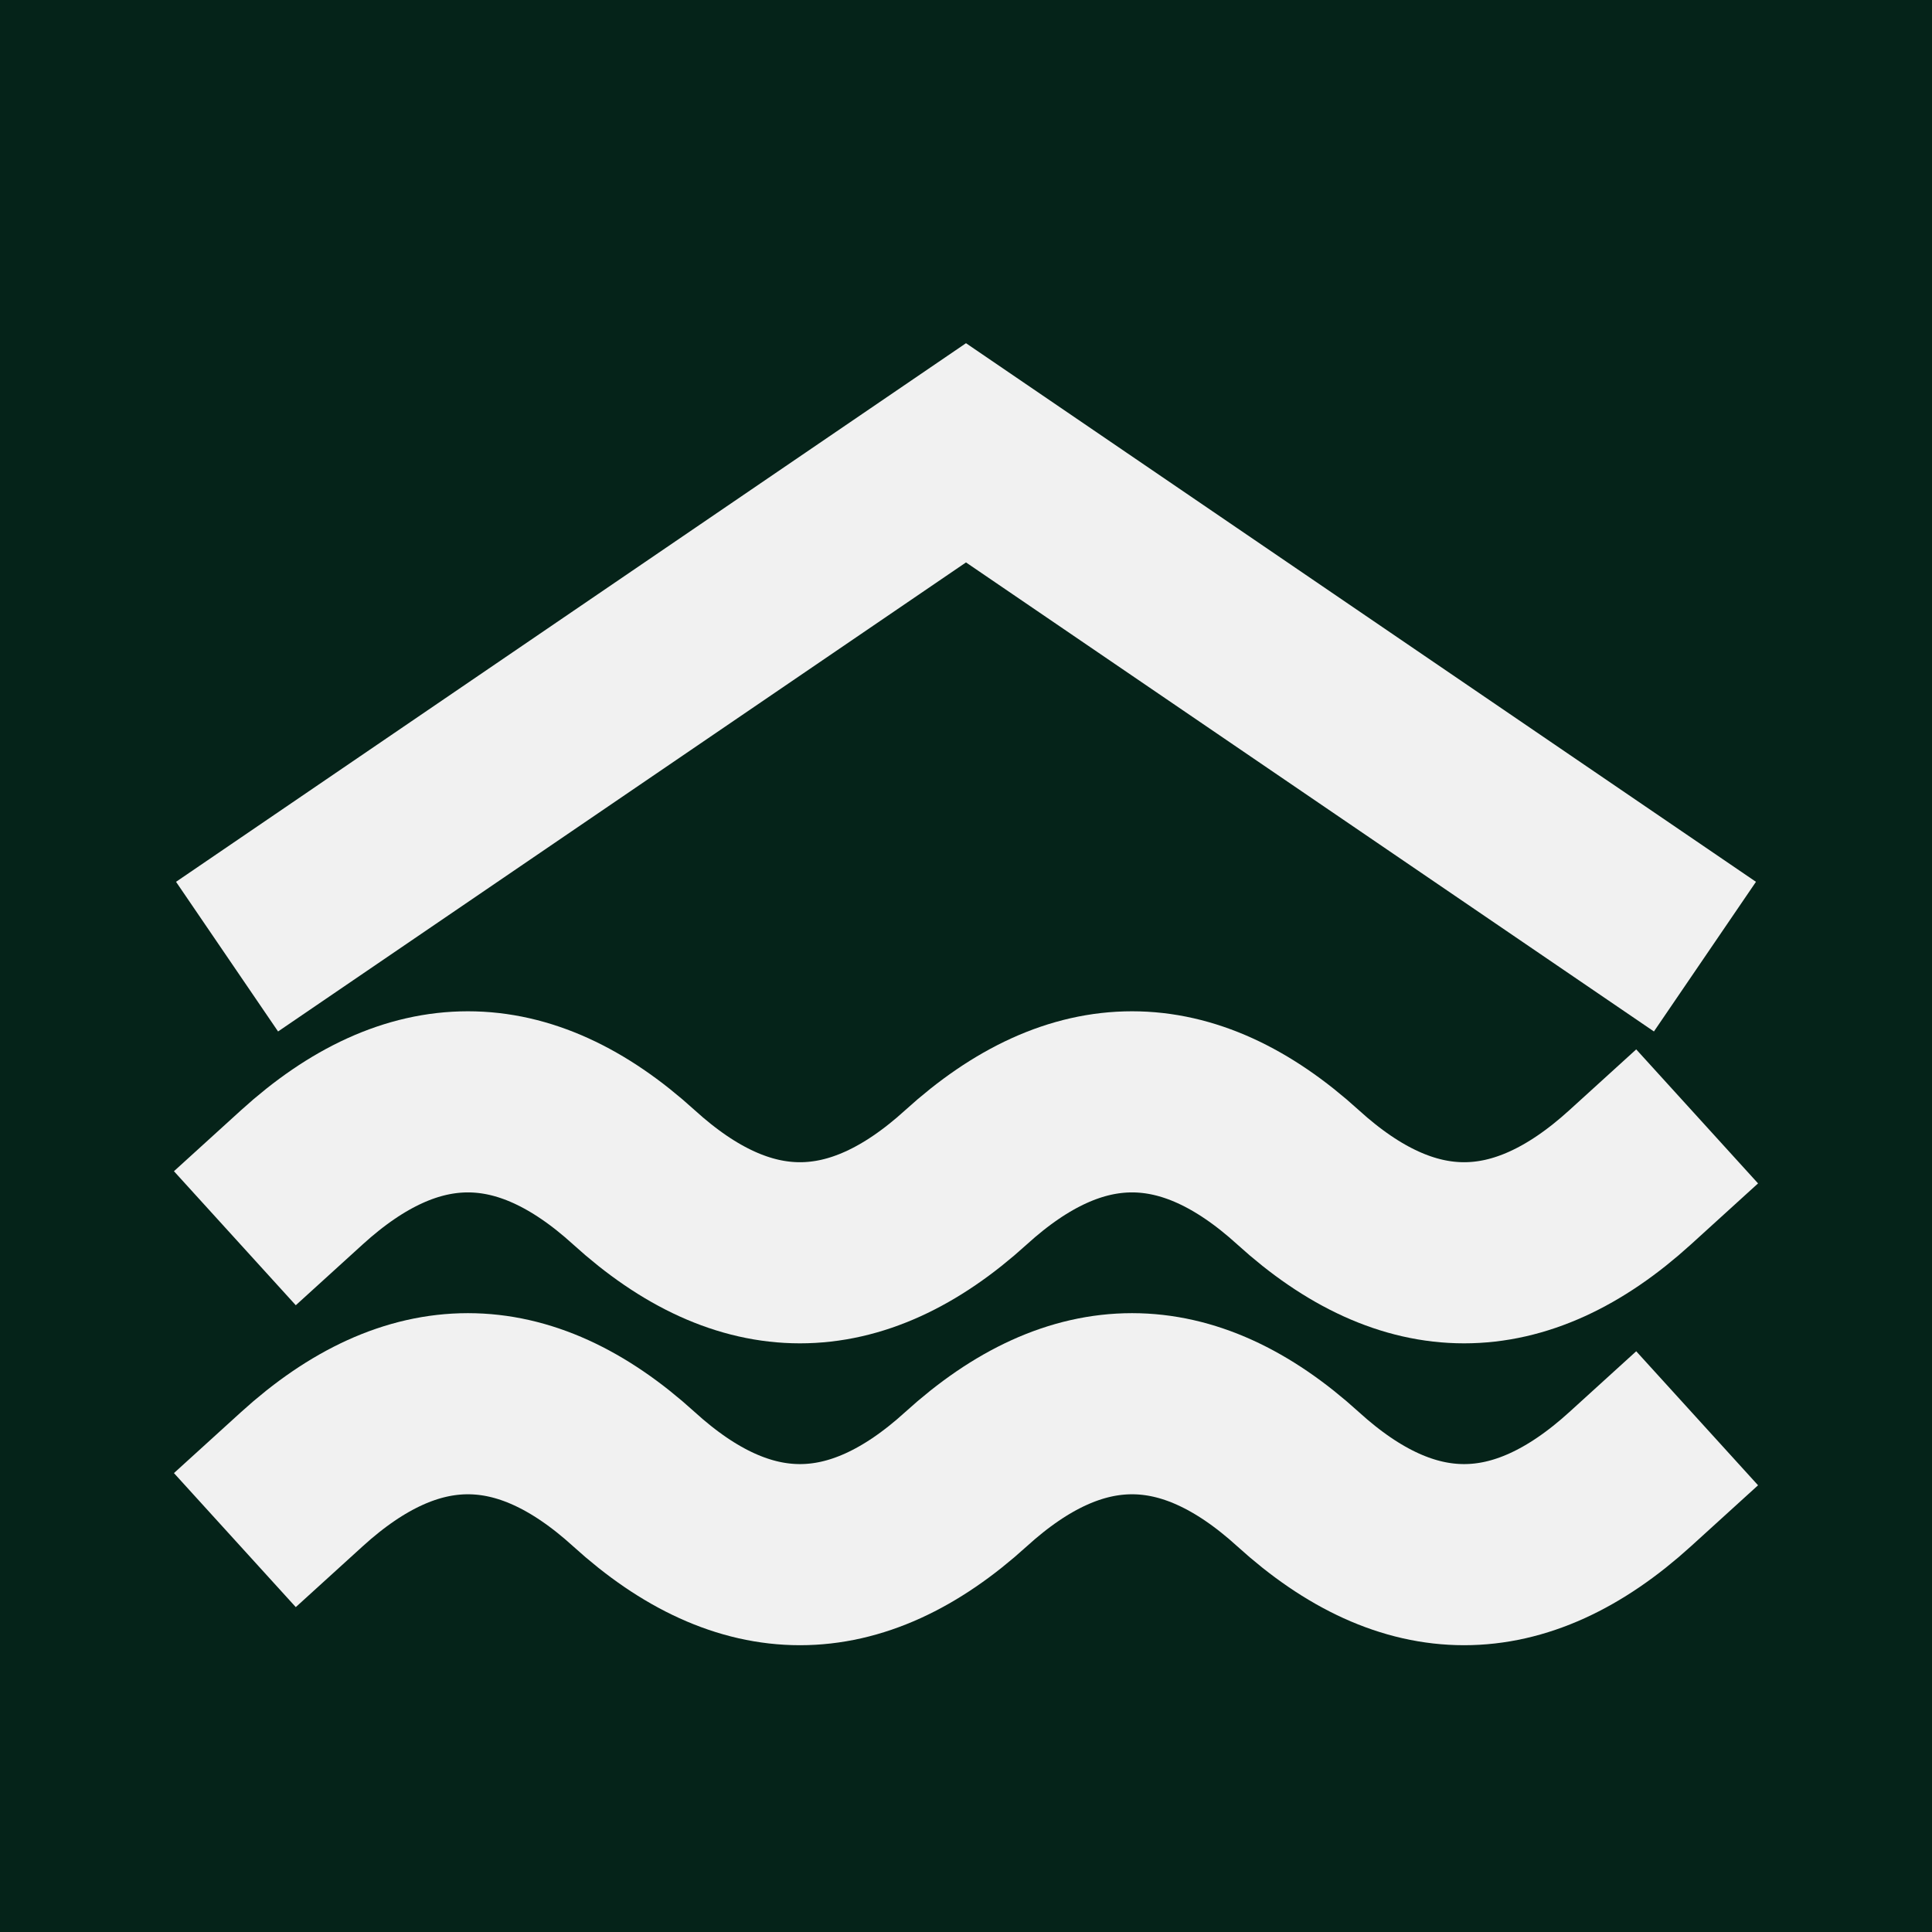
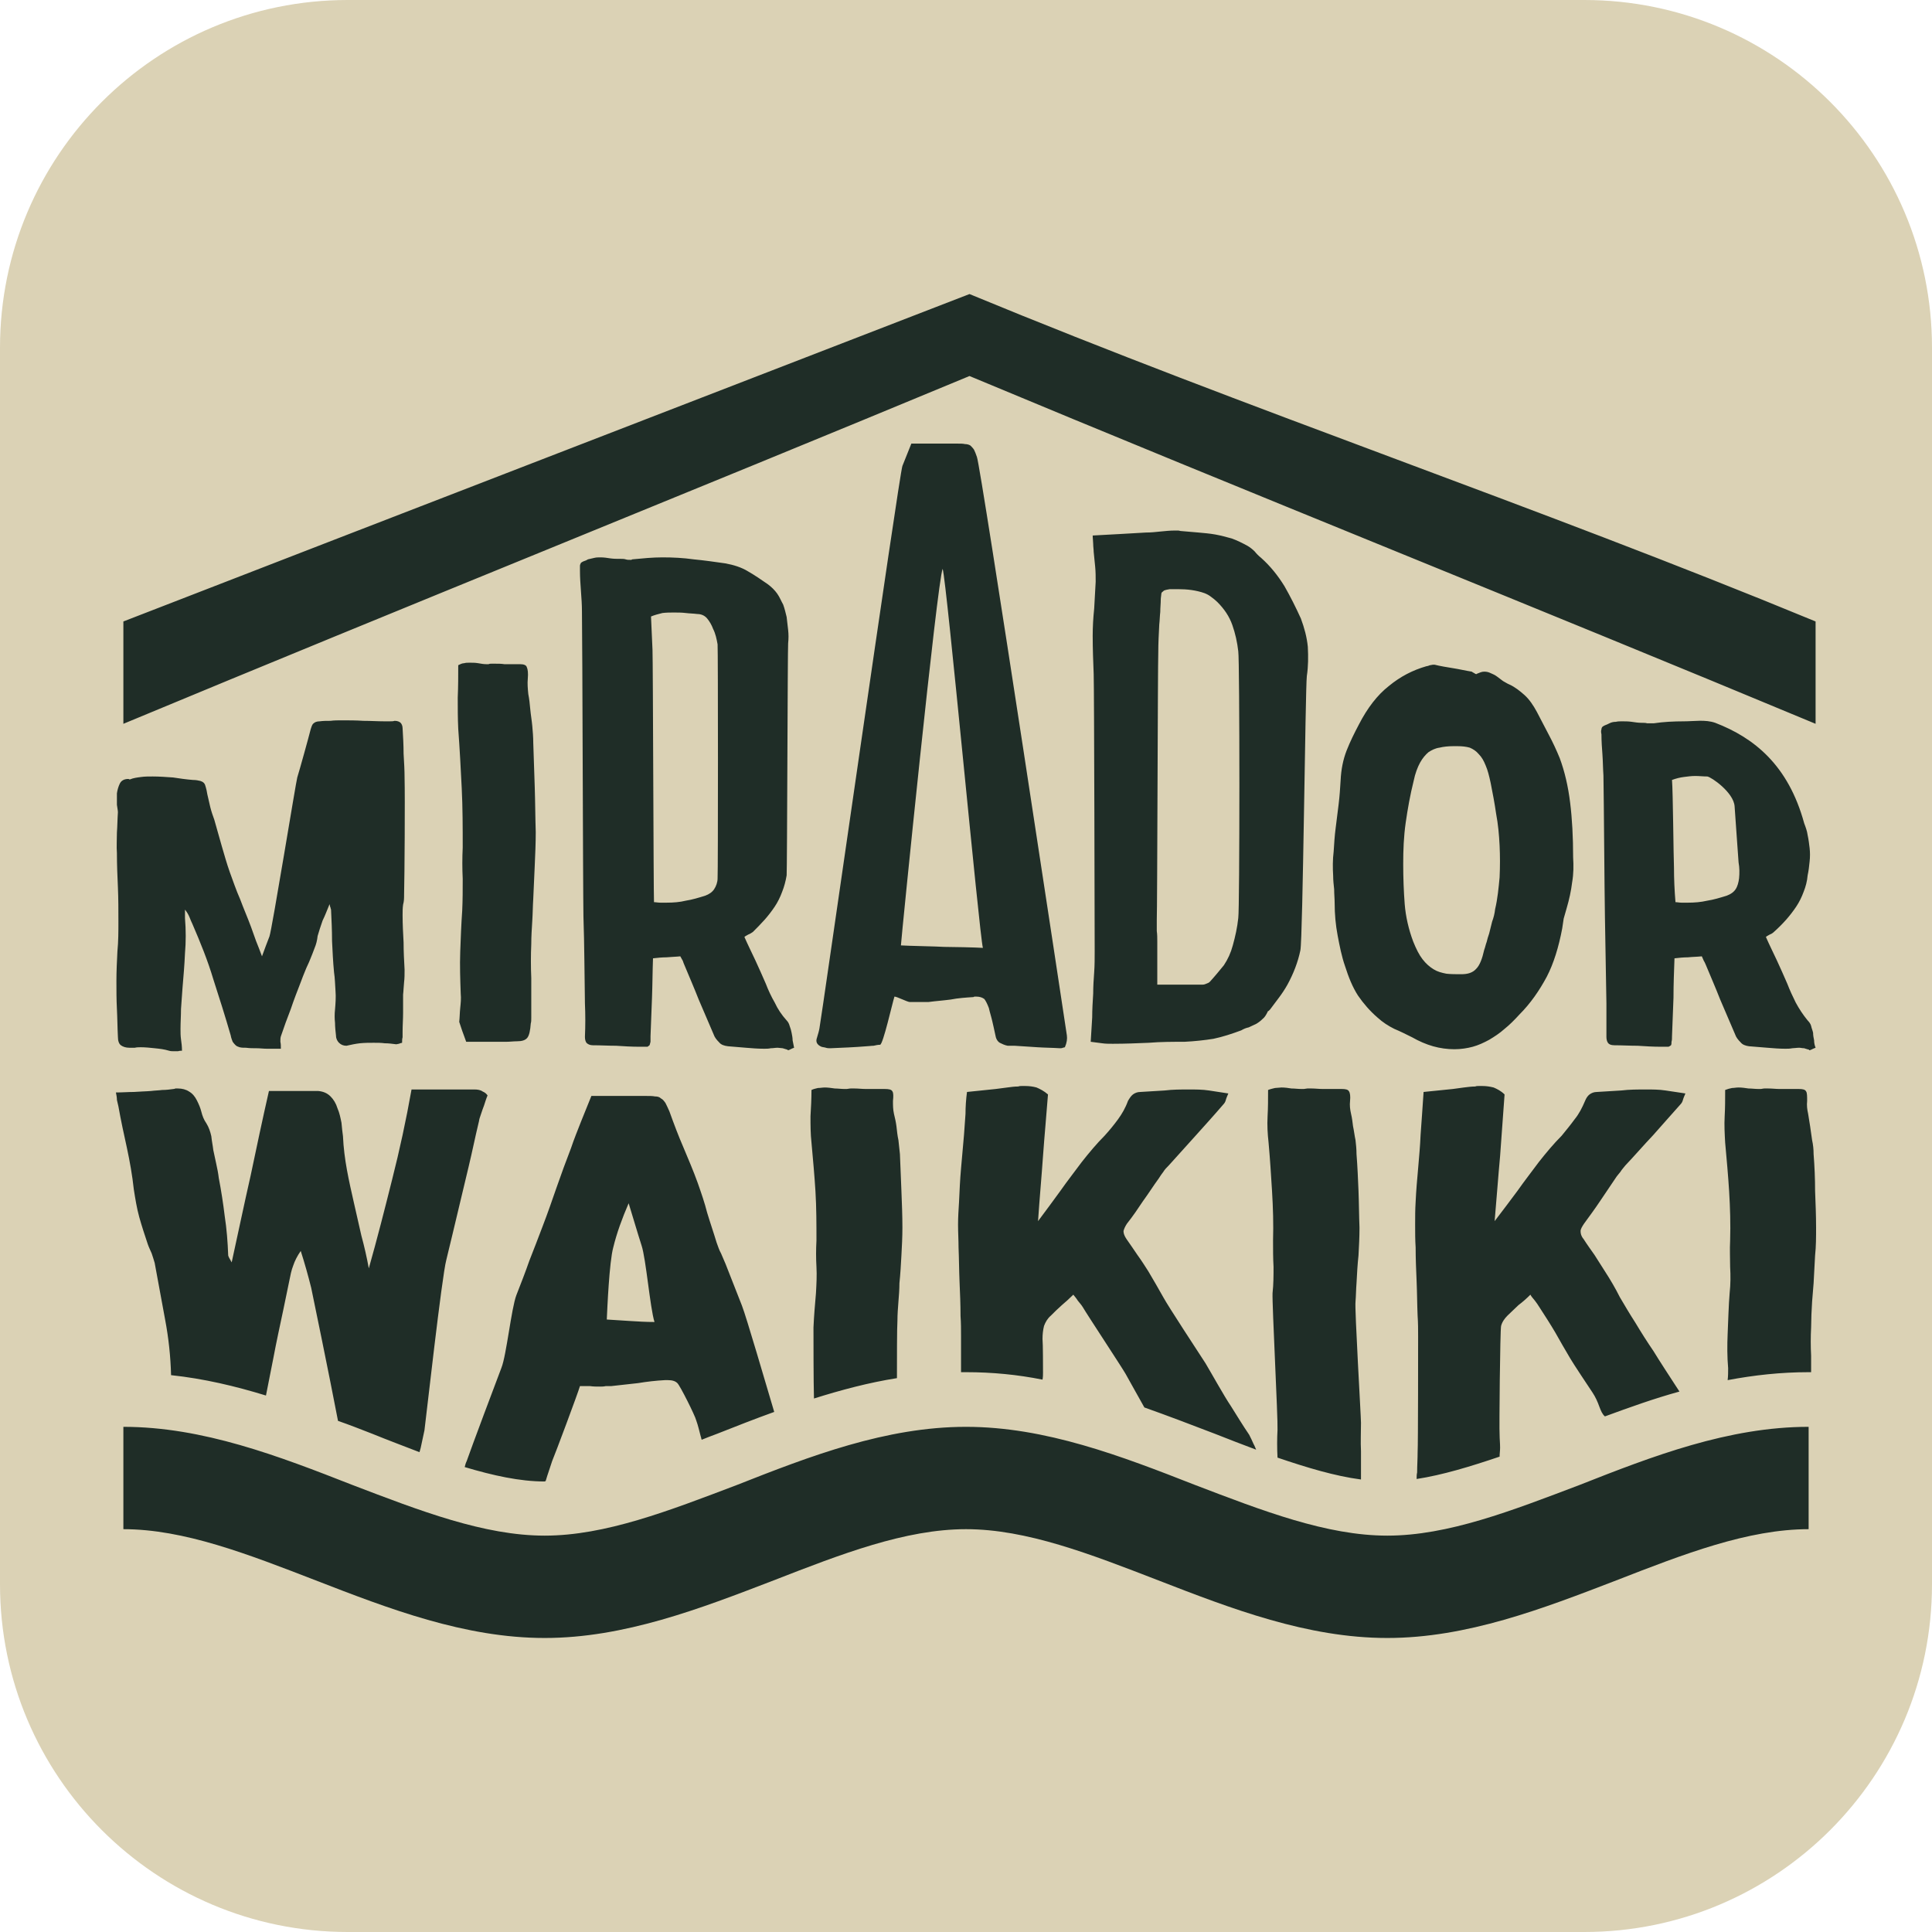
- <svg xmlns="http://www.w3.org/2000/svg" viewBox="0 0 64 64">
-   <rect width="64" height="64" fill="#052319" />
-   <g fill="none" stroke="#F1F1F1" stroke-width="6" stroke-linecap="square">
-     <path d="M10 30 L32 15 L54 30" />
-     <path d="M10 39q5.5-5 11 0t11 0t11 0t11 0" />
-     <path d="M10 49q5.5-5 11 0t11 0t11 0t11 0" />
+ <svg xmlns="http://www.w3.org/2000/svg" viewBox="0 0 100 100">
+   <rect width="100" height="100" rx="18" fill="#dbd2b5" />
+   <g transform="translate(6 15.22) scale(0.25716)" fill="#1f2d27" fill-rule="evenodd">
+     <path d="M13.3 152.3C13.1 152.3 12.8 152.3 12.5 152.4C12.2 152.4 11.9 152.4 11.7 152.4C11.3 152.4 11.0 152.4 10.7 152.3C9.7 152.0 8.8 151.9 7.8 151.8C6.9 151.7 5.9 151.6 5.0 151.6C4.6 151.6 4.2 151.6 3.8 151.7C3.5 151.7 3.1 151.7 2.7 151.7C2.0 151.7 1.4 151.5 1.0 151.2C0.6 150.9 0.4 150.3 0.4 149.5C0.3 147.6 0.3 145.8 0.2 143.9C0.1 142.0 0.1 140.2 0.1 138.3C0.1 136.3 0.2 134.3 0.3 132.3C0.5 130.3 0.5 128.3 0.5 126.3C0.5 124.0 0.5 121.7 0.4 119.4C0.3 117.2 0.2 114.9 0.2 112.5C0.1 111.2 0.2 109.8 0.2 108.4C0.3 107.1 0.3 105.7 0.4 104.3C0.4 104.0 0.3 103.5 0.2 102.8C0.2 102.0 0.2 101.3 0.2 100.5C0.3 99.8 0.5 99.1 0.8 98.5C1.1 97.9 1.7 97.6 2.5 97.6C2.6 97.6 2.7 97.7 2.8 97.7C3.5 97.4 4.3 97.3 5.1 97.2C5.8 97.1 6.6 97.1 7.4 97.1C8.7 97.1 10.1 97.2 11.5 97.3C12.8 97.5 14.2 97.7 15.5 97.8C16.1 97.8 16.6 97.9 17.0 98.0C17.3 98.1 17.5 98.2 17.7 98.4C17.9 98.6 18.0 98.9 18.1 99.3C18.2 99.6 18.3 100.1 18.4 100.7C18.6 101.5 18.8 102.4 19.0 103.3C19.2 104.1 19.5 105.0 19.8 105.8C20.3 107.6 20.8 109.3 21.3 111.1C21.8 112.8 22.3 114.6 22.9 116.3C23.6 118.2 24.2 120.0 25.0 121.8C25.7 123.7 26.5 125.5 27.2 127.4C27.5 128.3 27.9 129.3 28.2 130.2C28.6 131.2 29.0 132.2 29.4 133.3C29.9 131.9 30.4 130.6 30.9 129.3C31.4 128.0 36.3 97.8 36.5 97.3C37.0 95.7 38.8 89.2 39.2 87.6C39.4 87.0 39.5 86.6 39.8 86.4C40.0 86.2 40.4 86.0 41.0 86.0C41.7 85.9 42.5 85.9 43.2 85.9C43.9 85.8 44.7 85.8 45.4 85.8C46.9 85.8 48.3 85.8 49.8 85.9C51.2 85.9 52.7 86.0 54.1 86.0L55.1 86.0C55.5 86.0 55.8 86.0 56.1 85.9C56.7 85.9 57.1 86.1 57.3 86.3C57.5 86.5 57.7 86.9 57.7 87.4C57.8 89.1 57.9 90.8 57.9 92.5C58.0 94.2 58.1 95.8 58.1 97.5C58.2 101.2 58.1 117.2 58.0 120.9C58.0 121.6 58.0 122.2 57.8 122.9C57.7 123.6 57.7 124.3 57.7 125.0C57.7 126.8 57.8 128.7 57.9 130.5C57.9 132.3 58.0 134.2 58.1 136.0C58.1 136.9 58.1 137.7 58.0 138.5C57.9 139.4 57.9 140.2 57.8 141.0C57.8 142.3 57.8 143.5 57.8 144.7C57.8 145.9 57.7 147.2 57.7 148.4C57.7 148.8 57.7 149.2 57.7 149.6C57.6 149.9 57.6 150.3 57.6 150.7C57.3 150.8 57.1 150.8 57.0 150.9C56.8 150.9 56.6 151.0 56.4 151.0L56.4 151.0C55.6 150.9 54.9 150.8 54.1 150.8C53.4 150.7 52.7 150.7 51.9 150.7C51.0 150.7 50.1 150.7 49.1 150.8C48.2 150.9 47.3 151.1 46.4 151.3C45.8 151.3 45.3 151.1 44.9 150.7C44.6 150.4 44.3 149.9 44.3 149.3C44.2 148.4 44.1 147.5 44.1 146.7C44.0 145.8 44.0 144.9 44.1 144.0C44.2 142.8 44.3 141.5 44.2 140.3C44.1 139.0 44.1 137.8 43.9 136.5C43.7 134.4 43.6 132.3 43.5 130.2C43.5 128.1 43.4 126.0 43.3 123.9C43.3 123.8 43.2 123.7 43.2 123.5C43.1 123.4 43.1 123.1 43.0 122.8C42.5 124.0 42.1 125.1 41.6 126.1C41.2 127.2 40.9 128.2 40.6 129.2C40.5 130.1 40.3 130.9 40.0 131.6C39.7 132.4 39.4 133.2 39.1 133.9C38.8 134.7 38.4 135.4 38.1 136.2C37.8 136.9 37.5 137.7 37.2 138.5C36.5 140.3 35.8 142.1 35.2 143.9C34.5 145.7 33.8 147.6 33.2 149.4C33.1 149.7 33.1 150.1 33.1 150.5C33.2 150.9 33.2 151.3 33.2 151.9L31.5 151.9L30.4 151.9C29.7 151.9 29.0 151.8 28.3 151.8C27.6 151.8 26.9 151.8 26.2 151.7C25.7 151.7 25.3 151.7 24.9 151.6C24.6 151.5 24.3 151.4 24.1 151.2C23.9 151.0 23.7 150.8 23.5 150.5C23.4 150.2 23.2 149.8 23.1 149.2C22.0 145.4 20.8 141.6 19.6 137.9C18.5 134.2 17.0 130.5 15.4 126.8C15.2 126.4 15.0 125.9 14.8 125.4C14.6 124.9 14.3 124.4 13.9 123.9C13.9 124.2 13.9 124.5 13.9 124.8C13.9 125.1 13.9 125.3 13.9 125.6C14.1 128.0 14.1 130.4 13.9 132.7C13.8 135.0 13.6 137.4 13.4 139.7C13.3 141.1 13.2 142.5 13.1 143.9C13.1 145.2 13.0 146.6 13.0 147.9C13.0 148.6 13.0 149.3 13.1 150.0C13.2 150.7 13.3 151.5 13.3 152.3ZM70.5 150.5C70.2 149.6 69.9 148.9 69.7 148.3C69.5 147.7 69.3 147.1 69.1 146.5C69.2 145.6 69.2 144.6 69.3 143.7C69.4 142.7 69.5 141.8 69.4 140.8C69.3 138.0 69.2 135.2 69.3 132.4C69.4 129.7 69.5 126.9 69.7 124.1C69.8 122.0 69.8 119.9 69.8 117.7C69.7 115.6 69.7 113.5 69.8 111.4C69.8 107.4 69.8 103.4 69.6 99.4C69.4 95.5 69.2 91.5 68.9 87.5C68.8 85.4 68.8 83.3 68.8 81.2C68.9 79.0 68.9 76.9 68.9 74.7C69.3 74.5 69.7 74.3 70.1 74.3C70.4 74.2 70.8 74.2 71.2 74.2C71.8 74.2 72.3 74.2 72.9 74.3C73.5 74.4 74.0 74.5 74.6 74.5L75.0 74.5C75.2 74.4 75.4 74.4 75.6 74.4L76.3 74.4C76.9 74.4 77.6 74.4 78.2 74.5C78.8 74.5 79.5 74.5 80.1 74.5L80.6 74.5C80.8 74.5 80.9 74.5 81.1 74.5L81.4 74.5C82.1 74.5 82.6 74.7 82.7 75.1C82.9 75.5 83.0 76.3 82.9 77.4C82.8 78.4 82.9 79.5 83.0 80.5C83.2 81.5 83.3 82.5 83.4 83.6C83.5 84.7 83.7 85.8 83.8 86.9C83.9 88.0 84.0 89.2 84.0 90.3C84.1 93.3 84.2 96.3 84.3 99.3C84.4 102.3 84.4 105.3 84.5 108.3C84.5 110.5 84.4 112.7 84.3 115.0C84.2 117.2 84.1 119.4 84.0 121.7C83.9 123.2 83.9 124.7 83.8 126.2C83.7 127.8 83.6 129.3 83.6 130.8C83.5 133.1 83.5 135.4 83.6 137.7C83.6 139.9 83.6 142.2 83.6 144.5C83.6 144.9 83.6 145.3 83.6 145.7C83.6 146.1 83.6 146.5 83.5 146.8C83.4 148.2 83.2 149.2 82.8 149.7C82.4 150.2 81.7 150.4 80.7 150.4C80.0 150.4 79.3 150.5 78.6 150.5L76.4 150.5L70.5 150.5ZM108.3 122.4C108.7 122.4 109.1 122.5 109.6 122.5C110.0 122.5 110.4 122.5 110.8 122.5C112.2 122.5 113.5 122.4 114.7 122.1C116.0 121.9 117.3 121.5 118.6 121.1C119.4 120.8 120.0 120.4 120.4 119.8C120.8 119.2 121.1 118.4 121.1 117.6C121.2 116.5 121.2 71.5 121.1 70.5C120.9 69.4 120.7 68.4 120.2 67.4C119.9 66.6 119.5 65.9 119.0 65.3C118.5 64.7 117.8 64.4 117.0 64.4C116.3 64.3 115.5 64.3 114.7 64.2C113.9 64.1 113.1 64.1 112.3 64.1C111.6 64.1 110.8 64.1 110.0 64.2C109.2 64.4 108.4 64.6 107.7 64.9C107.8 67.1 107.9 69.4 108.0 71.6C108.1 73.8 108.2 120.0 108.3 122.4M126.5 129.4C127.2 131.0 128.0 132.6 128.7 134.1C129.4 135.6 130.1 137.2 130.8 138.8C131.3 140.1 131.9 141.4 132.6 142.6C133.2 143.9 134.0 145.1 135.0 146.2C135.3 146.5 135.5 146.9 135.6 147.3C135.8 147.8 135.9 148.2 136.0 148.7C136.1 149.2 136.2 149.7 136.2 150.2C136.3 150.7 136.4 151.2 136.5 151.7C136.2 151.8 136.0 151.9 135.8 152.0C135.6 152.1 135.4 152.2 135.3 152.2C135.2 152.2 135.2 152.2 135.2 152.1C134.9 152.0 134.5 151.9 134.2 151.8C133.9 151.8 133.5 151.7 133.2 151.7C132.7 151.7 132.3 151.8 131.8 151.8C131.4 151.9 130.9 151.9 130.5 151.9C129.2 151.9 128.0 151.8 126.8 151.7C125.6 151.6 124.4 151.5 123.2 151.4C122.4 151.3 121.8 151.1 121.4 150.6C120.9 150.1 120.5 149.6 120.3 149.0C119.3 146.7 118.3 144.3 117.3 142.0C116.4 139.7 115.4 137.4 114.4 135.0C114.3 134.8 114.2 134.5 114.1 134.2C114.0 134.0 113.8 133.7 113.6 133.3C112.7 133.4 111.8 133.4 110.8 133.5C109.9 133.5 109.0 133.6 108.1 133.7C108.0 136.4 108.0 139.0 107.9 141.6C107.8 144.2 107.7 146.8 107.6 149.4C107.6 149.9 107.6 150.2 107.6 150.5C107.5 150.8 107.5 151.0 107.4 151.2C107.3 151.3 107.1 151.4 107.0 151.5C106.8 151.5 106.5 151.5 106.2 151.5L105.4 151.5C103.8 151.5 102.2 151.4 100.7 151.3C99.1 151.3 97.6 151.2 96.0 151.2C95.4 151.2 95.0 151.0 94.7 150.7C94.5 150.4 94.4 150.0 94.4 149.5C94.5 147.3 94.5 145.0 94.4 142.8C94.3 137.0 94.3 131.1 94.1 125.3C94.0 119.5 93.9 69.8 93.8 63.9C93.8 62.5 93.7 61.2 93.6 59.8C93.5 58.4 93.4 57.1 93.4 55.7C93.4 55.2 93.4 54.9 93.4 54.7C93.4 54.5 93.5 54.3 93.6 54.1C93.7 54.0 93.9 53.9 94.1 53.8C94.4 53.7 94.7 53.6 95.0 53.4C95.5 53.3 95.9 53.2 96.3 53.1C96.7 53.0 97.1 53.0 97.5 53.0C98.2 53.0 98.9 53.1 99.5 53.2C100.2 53.3 100.8 53.3 101.5 53.3L101.7 53.3C102.0 53.3 102.3 53.3 102.6 53.4C102.9 53.5 103.2 53.5 103.6 53.5C103.6 53.5 103.7 53.5 103.7 53.5C103.8 53.5 103.9 53.4 103.9 53.4C106.0 53.2 108.0 53.0 110.0 53.0C112.1 53.0 114.2 53.1 116.3 53.4C118.4 53.6 120.5 53.9 122.6 54.2C124.3 54.5 125.9 55.0 127.2 55.8C128.6 56.6 129.9 57.5 131.2 58.4C132.0 59.0 132.6 59.6 133.1 60.3C133.6 61.0 133.9 61.8 134.3 62.5C134.6 63.3 134.8 64.2 135.0 65.0C135.1 65.9 135.2 66.7 135.3 67.6C135.4 68.5 135.4 69.4 135.3 70.3C135.2 71.2 135.1 116.1 135.0 117.0C134.8 118.2 134.5 119.3 134.1 120.3C133.7 121.4 133.2 122.4 132.6 123.3C132.0 124.2 131.3 125.1 130.6 125.9C129.8 126.8 129.0 127.6 128.2 128.4C127.9 128.6 127.6 128.8 127.3 128.9C127.0 129.1 126.7 129.2 126.5 129.4ZM158.0 131.1C159.4 131.2 165.3 131.3 166.7 131.4C168.0 131.4 173.1 131.5 174.5 131.6C173.8 129.1 167.2 57.7 166.4 55.3C165.3 57.8 158.1 129.3 158.0 131.1M160.1 30.1C161.0 30.1 162.0 30.1 162.9 30.1C163.8 30.1 164.7 30.1 165.7 30.1L167.5 30.1C168.1 30.1 168.7 30.1 169.3 30.1C170.0 30.1 170.5 30.1 170.9 30.2C171.3 30.2 171.7 30.3 172.0 30.5C172.2 30.7 172.5 31.0 172.7 31.3C172.9 31.7 173.1 32.2 173.3 32.8C174.1 34.8 191.3 148.5 191.4 149.2C191.5 149.9 191.4 150.7 191.0 151.6C190.9 151.6 190.7 151.7 190.6 151.7C190.4 151.8 190.2 151.8 190.0 151.8C188.5 151.7 187.0 151.7 185.5 151.6C184.0 151.5 182.4 151.4 180.9 151.3L180.2 151.3C180.0 151.3 179.7 151.3 179.5 151.3C178.9 151.2 178.3 150.9 177.9 150.7C177.4 150.4 177.1 149.8 177.0 149.1C176.8 148.1 176.6 147.3 176.4 146.4C176.2 145.5 175.9 144.6 175.7 143.7C175.4 142.9 175.1 142.3 174.8 141.9C174.4 141.6 173.9 141.4 173.1 141.4C172.9 141.4 172.7 141.4 172.6 141.5C171.1 141.6 169.5 141.7 168.0 142.0C166.5 142.2 165.0 142.3 163.5 142.5C163.2 142.5 162.8 142.5 162.5 142.5C162.2 142.5 161.8 142.5 161.5 142.5C160.9 142.5 160.4 142.5 159.8 142.5C159.3 142.5 157.2 141.4 156.7 141.4C156.3 142.6 154.4 151.1 153.8 151.1C153.4 151.1 152.9 151.2 152.5 151.3C152.0 151.3 151.5 151.4 151.1 151.4C148.7 151.6 146.2 151.7 143.8 151.8C143.5 151.8 143.2 151.8 142.9 151.7C142.6 151.6 142.3 151.6 142.0 151.5C141.1 151.1 140.8 150.5 141.1 149.7C141.3 149.0 141.5 148.4 141.6 147.8C141.8 147.2 157.7 36.0 158.3 34.6C158.9 33.1 159.5 31.6 160.1 30.1ZM209.6 139.0L210.6 139.0L211.0 139.0L211.6 139.0L214.5 139.0L216.6 139.0C217.3 139.0 218.0 139.0 218.7 139.0C219.0 139.0 219.3 138.9 219.5 138.8C219.8 138.7 220.0 138.6 220.2 138.4C221.2 137.3 222.1 136.2 223.0 135.1C223.8 133.9 224.4 132.6 224.8 131.1C225.3 129.3 225.7 127.5 225.9 125.6C226.2 123.8 226.2 73.8 225.9 71.9C225.7 70.1 225.3 68.3 224.7 66.6C224.1 64.9 223.1 63.4 221.7 62.0C221.3 61.6 220.9 61.3 220.5 61.0C220.0 60.6 219.6 60.4 219.1 60.2C217.4 59.6 215.6 59.4 213.8 59.4C213.5 59.4 213.2 59.4 212.9 59.4C212.6 59.4 212.4 59.4 212.1 59.4C211.7 59.5 211.4 59.5 211.2 59.6C211.0 59.6 210.8 59.8 210.7 59.9C210.5 60.0 210.4 60.2 210.4 60.5C210.4 60.7 210.3 61.1 210.3 61.5C210.3 62.3 210.2 63.1 210.2 64.0C210.1 64.8 210.1 65.7 210.0 66.5C209.9 68.4 209.8 70.3 209.8 72.2C209.7 74.1 209.6 124.1 209.5 126.0C209.5 126.8 209.5 127.5 209.5 128.2C209.6 128.9 209.6 129.6 209.6 130.4C209.6 131.8 209.6 133.2 209.6 134.6C209.6 136.0 209.6 137.5 209.6 139.0M196.2 150.5C196.3 148.8 196.4 147.2 196.5 145.6C196.5 144.0 196.6 142.4 196.7 140.8C196.7 139.3 196.8 137.9 196.9 136.5C197.0 135.1 197.0 133.7 197.0 132.3C197.0 129.7 196.9 79.1 196.8 76.5C196.7 74.0 196.6 71.4 196.6 68.8C196.6 67.0 196.7 65.2 196.9 63.3C197.0 61.5 197.1 59.7 197.2 57.9C197.2 56.9 197.2 55.9 197.1 54.9C197.0 53.9 196.9 52.9 196.8 51.9C196.8 51.4 196.7 50.9 196.7 50.3C196.7 49.8 196.6 49.2 196.6 48.6C198.5 48.5 200.3 48.4 202.1 48.3C203.8 48.2 205.6 48.1 207.3 48.0C208.3 48.0 209.3 47.9 210.2 47.8C211.2 47.7 212.2 47.6 213.1 47.6L213.8 47.6C214.0 47.6 214.2 47.7 214.4 47.7C215.6 47.8 216.7 47.9 217.9 48.0C219.0 48.1 220.2 48.2 221.3 48.4C222.4 48.6 223.5 48.9 224.6 49.2C225.7 49.6 226.7 50.1 227.8 50.7C228.3 51.0 228.8 51.4 229.2 51.8C229.6 52.3 230.0 52.7 230.5 53.1C232.4 54.8 233.9 56.7 235.2 58.8C236.4 60.9 237.5 63.1 238.5 65.3C239.2 67.2 239.7 69.0 239.9 71.0C240.0 73.0 240.0 74.9 239.7 76.9C239.4 79.3 238.9 129.8 238.4 132.1C237.9 134.5 237.0 136.8 235.8 139.0C235.3 139.9 234.7 140.8 234.1 141.6C233.5 142.4 232.9 143.2 232.3 144.0C232.2 144.1 232.1 144.2 232.0 144.3C231.9 144.3 231.8 144.4 231.8 144.5C231.5 145.1 231.2 145.6 230.8 145.9C230.4 146.3 230.0 146.6 229.5 146.9C229.0 147.1 228.5 147.4 228.0 147.6C227.5 147.7 227.0 147.9 226.5 148.2C224.6 148.9 222.8 149.5 220.9 149.9C219.0 150.2 217.1 150.4 215.1 150.5C212.7 150.5 210.3 150.5 207.9 150.7C205.5 150.8 203.1 150.9 200.8 150.9L200.5 150.9C199.8 150.9 199.2 150.9 198.5 150.8C197.8 150.7 197.0 150.6 196.2 150.5ZM259.1 114.7C259.1 117.5 259.2 120.2 259.4 122.8C259.6 125.3 260.2 127.9 261.1 130.3C261.7 131.8 262.3 133.0 263.0 133.9C263.7 134.8 264.4 135.4 265.2 135.9C266.0 136.4 266.8 136.6 267.8 136.8C268.7 136.9 269.7 136.9 270.8 136.9C272.1 136.9 273.1 136.6 273.8 135.8C274.5 135.1 275.0 133.8 275.4 132.0C275.6 131.5 275.7 130.9 275.9 130.4C276.0 129.9 276.2 129.3 276.4 128.7C276.6 127.9 276.8 127.1 277.0 126.3C277.3 125.5 277.5 124.7 277.6 123.8C278.1 121.7 278.3 119.5 278.5 117.4C278.6 115.2 278.6 113.1 278.5 111.0C278.4 108.9 278.2 106.7 277.8 104.6C277.5 102.5 277.1 100.4 276.7 98.4C276.4 97.0 276.1 95.8 275.7 94.9C275.3 93.9 274.9 93.2 274.3 92.6C273.8 92.0 273.2 91.6 272.5 91.3C271.8 91.1 271.0 91.0 270.0 91.0L269.6 91.0C269.5 91.0 269.3 91.0 269.2 91.0C268.2 91.0 267.2 91.1 266.4 91.3C265.6 91.4 264.8 91.8 264.2 92.2C263.6 92.7 263.0 93.4 262.5 94.3C262.0 95.2 261.5 96.5 261.2 98.0C260.5 100.8 260.0 103.6 259.6 106.4C259.2 109.2 259.1 111.9 259.1 114.7M293.3 113.4C293.4 115.0 293.4 116.7 293.1 118.4C292.9 120.1 292.5 121.9 292.0 123.6C291.8 124.3 291.6 125.0 291.4 125.7C291.3 126.3 291.2 127.0 291.1 127.7C290.4 131.4 289.4 134.7 288.0 137.4C286.5 140.2 284.7 142.8 282.5 145.0C281.5 146.1 280.5 147.1 279.5 147.9C278.5 148.8 277.4 149.5 276.4 150.1C275.3 150.7 274.2 151.2 273.1 151.5C272.0 151.8 270.7 152.0 269.4 152.0C268.0 152.0 266.5 151.8 265.1 151.4C263.7 151.0 262.3 150.4 260.9 149.6C259.7 149.0 258.5 148.4 257.3 147.9C256.1 147.3 255.0 146.6 253.9 145.6C252.4 144.3 251.1 142.8 250.0 141.2C248.9 139.5 248.1 137.5 247.4 135.3C246.7 133.3 246.3 131.2 245.9 129.1C245.5 127.0 245.3 124.8 245.3 122.6C245.3 121.7 245.2 120.8 245.2 119.8C245.1 118.9 245.0 118.0 245.0 117.1C244.9 115.5 244.9 113.8 245.1 112.2C245.2 110.6 245.3 109.0 245.5 107.5C245.7 105.9 245.9 104.3 246.1 102.7C246.3 101.1 246.4 99.5 246.5 97.9C246.6 95.7 247.0 93.7 247.7 91.9C248.4 90.1 249.3 88.3 250.2 86.6C251.9 83.3 253.9 80.7 256.2 78.9C258.5 77.0 261.0 75.7 263.8 74.9C264.0 74.9 264.2 74.8 264.5 74.7C264.7 74.7 264.9 74.6 265.2 74.6L265.4 74.6C266.6 74.9 267.9 75.1 269.1 75.3C270.4 75.5 271.6 75.8 272.9 76.0C273.0 76.1 273.2 76.2 273.4 76.3C273.5 76.4 273.7 76.5 273.8 76.5C273.9 76.5 273.9 76.4 274.0 76.4C274.5 76.2 274.9 76.0 275.4 76.0C275.9 76.0 276.3 76.1 276.7 76.3C277.2 76.5 277.6 76.7 278.0 77.0C278.4 77.3 278.8 77.6 279.2 77.9C279.6 78.1 280.0 78.4 280.5 78.6C281.6 79.1 282.6 79.9 283.5 80.7C284.5 81.6 285.3 82.8 286.0 84.1C286.8 85.6 287.6 87.2 288.4 88.7C289.2 90.2 289.9 91.7 290.6 93.4C291.6 96.1 292.3 99.1 292.7 102.4C293.1 105.6 293.3 109.3 293.3 113.4ZM313.9 122.4C314.3 122.4 314.7 122.5 315.1 122.5C315.5 122.5 316.0 122.5 316.4 122.5C317.7 122.5 319.0 122.4 320.3 122.1C321.6 121.9 322.9 121.5 324.2 121.1C325.0 120.8 325.6 120.4 326.0 119.8C326.4 119.2 326.6 118.4 326.7 117.6C326.8 116.5 326.8 115.5 326.6 114.4C326.5 113.4 325.9 104.2 325.8 103.1C325.6 100.3 321.1 97.2 320.3 97.1C319.5 97.1 318.7 97.0 317.9 97.0C317.1 97.0 316.4 97.1 315.6 97.2C314.8 97.3 314.0 97.5 313.2 97.8C313.4 100.1 313.5 113.3 313.6 115.5C313.6 117.7 313.7 120.0 313.9 122.4M332.1 129.4C332.8 131.0 333.6 132.6 334.3 134.1C335.0 135.6 335.7 137.2 336.4 138.8C336.9 140.1 337.5 141.4 338.1 142.6C338.8 143.9 339.6 145.1 340.5 146.2C340.8 146.5 341.1 146.9 341.2 147.3C341.3 147.8 341.5 148.2 341.6 148.7C341.6 149.2 341.7 149.7 341.8 150.2C341.8 150.7 341.9 151.2 342.1 151.7C341.8 151.8 341.6 151.9 341.4 152.0C341.2 152.1 341.0 152.2 340.9 152.2C340.8 152.2 340.8 152.2 340.8 152.1C340.4 152.0 340.1 151.9 339.8 151.8C339.4 151.8 339.1 151.7 338.8 151.7C338.3 151.7 337.8 151.8 337.4 151.8C336.9 151.9 336.5 151.9 336.0 151.9C334.8 151.9 333.6 151.8 332.4 151.7C331.2 151.6 329.9 151.5 328.7 151.4C328.0 151.3 327.4 151.1 327.0 150.6C326.5 150.1 326.1 149.6 325.9 149.0C324.9 146.7 323.9 144.3 322.9 142.0C322.0 139.7 321.0 137.4 320.0 135.0C319.9 134.8 319.8 134.5 319.6 134.2C319.5 134.0 319.4 133.7 319.2 133.3C318.3 133.4 317.3 133.4 316.4 133.5C315.5 133.5 314.6 133.6 313.7 133.7C313.6 136.4 313.5 139.0 313.5 141.6C313.4 144.2 313.3 146.8 313.2 149.4C313.2 149.9 313.2 150.2 313.1 150.5C313.1 150.8 313.1 151.0 313.0 151.2C312.9 151.3 312.7 151.4 312.5 151.5C312.3 151.5 312.1 151.5 311.7 151.5L311.0 151.5C309.4 151.5 307.8 151.4 306.3 151.3C304.7 151.3 303.1 151.2 301.6 151.2C300.9 151.2 300.5 151.0 300.3 150.7C300.1 150.4 300.0 150.0 300.0 149.5C300.0 147.3 300.0 145.0 300.0 142.8C299.9 137.0 299.8 131.1 299.7 125.3C299.6 119.5 299.5 102.7 299.4 96.9C299.3 95.5 299.3 94.1 299.2 92.7C299.1 91.4 299.0 90.0 299.0 88.6C298.9 88.2 298.9 87.9 299.0 87.6C299.0 87.4 299.1 87.2 299.2 87.1C299.3 87.0 299.5 86.9 299.7 86.8C300.0 86.7 300.2 86.6 300.6 86.4C301.0 86.2 301.4 86.1 301.9 86.1C302.3 86.0 302.7 86.0 303.1 86.0C303.8 86.0 304.4 86.0 305.1 86.1C305.8 86.2 306.4 86.3 307.1 86.3L307.2 86.3C307.6 86.3 307.9 86.3 308.2 86.4C308.5 86.4 308.8 86.4 309.1 86.4C309.2 86.4 309.2 86.4 309.3 86.4C309.4 86.4 309.4 86.4 309.5 86.4C311.5 86.1 313.6 86.0 315.6 86.0C317.7 86.0 319.9 85.6 321.9 86.3C329.7 89.3 336.6 94.8 339.8 106.5C340.1 107.3 340.4 108.1 340.5 108.9C340.7 109.8 340.8 110.7 340.9 111.5C341.0 112.4 341.0 113.3 340.9 114.2C340.8 115.2 340.7 116.1 340.5 117.0C340.4 118.2 340.1 119.3 339.7 120.3C339.3 121.4 338.8 122.4 338.2 123.3C337.6 124.2 336.9 125.1 336.2 125.9C335.4 126.8 334.6 127.6 333.7 128.4C333.5 128.6 333.2 128.8 332.9 128.9C332.6 129.1 332.3 129.2 332.1 129.4ZM1.5 86.5L1.5 65.9C58.2 43.9 115.0 22.0 171.8 0.0C228.1 23.3 285.7 42.6 342.1 65.9L342.1 86.5C286.2 63.2 227.6 39.8 171.8 16.5C114.5 40.3 58.7 62.7 1.5 86.5ZM31.7 214.1C32.3 210.9 33.0 207.7 33.7 204.4C33.9 203.5 34.1 202.5 34.3 201.5C34.5 200.6 34.7 199.6 34.9 198.6C35.1 197.6 35.3 196.5 35.7 195.5C36.0 194.6 36.5 193.6 37.2 192.6C38.0 195.1 38.7 197.6 39.3 200.0C39.7 201.9 42.9 217.4 44.7 226.8C47.0 227.6 49.3 228.5 51.6 229.4C54.8 230.7 58.0 231.9 61.1 233.1C61.3 232.5 61.4 232.0 61.5 231.5C61.7 230.6 61.9 229.6 62.1 228.7C62.4 226.5 65.6 197.7 66.5 194.4C67.3 191.1 68.1 187.8 68.9 184.4C69.6 181.5 70.3 178.5 71.0 175.6C71.7 172.7 72.3 169.7 73.0 166.8C73.1 166.5 73.1 166.2 73.2 165.9C73.3 165.6 73.4 165.3 73.5 165.0C73.7 164.4 73.9 163.8 74.1 163.3C74.3 162.7 74.5 162.0 74.8 161.3C74.6 161.0 74.3 160.7 73.8 160.5C73.4 160.2 72.8 160.1 72.2 160.1C71.3 160.1 70.4 160.1 69.4 160.1L66.6 160.1L59.5 160.1C58.4 166.3 57.1 172.3 55.6 178.2C54.1 184.2 52.6 190.1 50.9 196.1C50.5 193.9 50.0 191.7 49.4 189.5C48.9 187.3 48.4 185.1 47.9 182.9C47.4 180.7 46.9 178.5 46.5 176.3C46.1 174.1 45.8 171.8 45.7 169.5C45.6 168.8 45.5 167.9 45.4 166.8C45.2 165.8 45.0 164.8 44.6 163.9C44.3 162.9 43.8 162.1 43.2 161.5C42.5 160.8 41.7 160.5 40.7 160.4C40.0 160.4 39.3 160.4 38.6 160.4L36.5 160.4L30.8 160.4C29.5 166.1 28.3 171.8 27.1 177.5C25.8 183.2 24.6 189.0 23.3 194.9C23.1 194.5 22.9 194.2 22.8 194.0C22.7 193.8 22.6 193.6 22.6 193.5C22.5 190.8 22.3 188.2 21.9 185.6C21.6 183.1 21.2 180.5 20.7 177.9C20.6 177.0 20.4 176.0 20.2 175.1C20.0 174.2 19.8 173.2 19.6 172.3C19.5 171.4 19.3 170.5 19.2 169.5C19.0 168.6 18.7 167.7 18.2 166.9C17.7 166.2 17.4 165.4 17.2 164.6C17.0 163.8 16.7 163.1 16.3 162.3C15.9 161.5 15.4 160.9 14.7 160.5C14.1 160.1 13.3 159.9 12.5 159.9L12.0 159.9C11.9 159.9 11.8 160.0 11.6 160.0C10.9 160.1 10.1 160.2 9.3 160.2C8.6 160.3 7.8 160.3 7.1 160.4C5.9 160.5 4.8 160.5 3.6 160.6C2.5 160.6 1.3 160.7 0.0 160.7C0.1 161.2 0.2 161.7 0.2 162.2C0.3 162.6 0.4 163.1 0.5 163.5C1.0 166.3 1.6 169.1 2.2 171.8C2.8 174.6 3.3 177.4 3.6 180.2C3.9 182.1 4.2 184.0 4.7 185.8C5.2 187.6 5.8 189.4 6.4 191.2C6.6 191.8 6.9 192.4 7.2 193.1C7.4 193.7 7.6 194.3 7.8 195.0C8.5 198.8 9.2 202.6 9.9 206.4C10.6 210.1 11.0 213.8 11.1 217.6C17.7 218.3 24.0 219.8 30.2 221.7C30.7 219.2 31.2 216.6 31.7 214.1ZM100.1 191.9C100.8 189.0 101.9 186.0 103.2 183.0C104.1 185.9 104.9 188.7 105.8 191.5C106.7 194.2 107.5 204.0 108.4 206.9C106.7 206.9 105.1 206.8 103.5 206.7C101.9 206.6 100.3 206.5 98.8 206.4C98.9 204.2 99.3 194.8 100.1 191.9M86.5 238.9C86.9 237.5 87.4 236.2 87.8 234.9C88.4 233.5 93.0 221.2 93.4 219.8C94.1 219.8 94.8 219.8 95.4 219.8C96.1 219.9 96.7 219.9 97.4 219.9C97.8 219.9 98.2 219.9 98.6 219.8C99.0 219.8 99.3 219.8 99.7 219.8C101.5 219.6 103.3 219.4 105.1 219.2C106.9 218.9 108.7 218.7 110.5 218.6C110.6 218.6 110.8 218.6 111.1 218.6C112.0 218.6 112.6 218.8 113.0 219.2C113.5 219.6 116.6 225.8 116.8 226.7C117.2 227.8 117.4 228.8 117.7 229.9C117.8 230.1 117.8 230.4 117.9 230.6C118.9 230.2 119.9 229.8 121.0 229.4C124.8 227.9 128.6 226.4 132.5 225.0C130.8 219.3 126.9 205.9 126.0 203.6C124.9 200.8 123.8 198.0 122.7 195.2C122.4 194.5 122.1 193.8 121.8 193.1C121.4 192.4 121.2 191.7 120.9 190.9C120.3 188.9 119.6 186.9 119.0 184.9C118.5 182.9 117.8 180.9 117.1 178.9C116.2 176.4 115.2 174.1 114.2 171.7C113.2 169.4 112.3 167.0 111.4 164.5C111.1 163.8 110.8 163.2 110.6 162.8C110.3 162.4 110.1 162.1 109.7 161.9C109.4 161.6 109.0 161.5 108.5 161.5C108.0 161.4 107.4 161.4 106.5 161.4C105.8 161.4 105.1 161.4 104.4 161.4L102.3 161.4C101.2 161.4 100.1 161.4 99.0 161.4C97.9 161.4 96.8 161.4 95.7 161.4C95.0 163.1 94.3 164.9 93.6 166.6C92.9 168.4 92.2 170.1 91.6 171.9C90.6 174.5 89.6 177.2 88.7 179.8C87.8 182.4 86.9 185.0 85.9 187.6C85.0 190.0 84.1 192.3 83.2 194.6C82.4 196.9 81.5 199.2 80.6 201.5C79.6 204.1 78.6 213.6 77.6 216.1C76.6 218.7 71.5 232.3 70.6 234.9C70.4 235.3 70.3 235.7 70.2 236.1C75.9 237.8 81.3 239.0 86.3 239.0C86.4 239.0 86.4 238.9 86.5 238.9ZM157.3 206.6C157.3 205.4 157.4 204.1 157.5 202.8C157.6 201.6 157.7 200.3 157.7 199.1C157.9 197.2 158.0 195.3 158.1 193.5C158.2 191.7 158.3 189.8 158.3 187.9C158.3 185.5 158.2 183.0 158.1 180.5C158.0 178.1 157.9 175.6 157.8 173.1C157.7 172.1 157.6 171.2 157.5 170.3C157.3 169.4 157.2 168.4 157.1 167.5C157.0 166.7 156.8 165.8 156.6 165.0C156.4 164.1 156.4 163.3 156.4 162.4C156.5 161.5 156.5 160.8 156.3 160.5C156.1 160.1 155.6 160.0 154.7 160.0L154.4 160.0C154.1 160.0 153.9 160.0 153.7 160.0L153.1 160.0C152.4 160.0 151.7 160.0 150.9 160.0C150.2 160.0 149.4 159.9 148.7 159.9L147.9 159.9C147.6 159.9 147.3 160.0 147.1 160.0L146.6 160.0C146.0 160.0 145.3 159.9 144.7 159.9C144.0 159.8 143.3 159.7 142.7 159.7C142.2 159.7 141.8 159.8 141.3 159.8C140.9 159.9 140.4 160.0 140.0 160.2C140.0 162.0 139.9 163.8 139.8 165.5C139.8 167.3 139.8 169.0 140.0 170.8C140.3 174.1 140.6 177.4 140.8 180.6C141.0 183.9 141.0 187.2 141.0 190.5C140.9 192.3 140.9 194.1 141.0 195.8C141.1 197.5 141.0 199.3 140.9 201.1C140.7 203.4 140.5 205.7 140.4 208.0C140.4 210.1 140.4 219.0 140.5 222.3C145.9 220.6 151.5 219.1 157.2 218.2C157.2 214.5 157.2 208.1 157.3 206.6ZM186.5 218.5C186.6 218.0 186.6 217.5 186.6 217.1C186.6 216.2 186.6 211.2 186.5 210.3C186.5 209.4 186.6 208.5 186.8 207.7C187.1 206.9 187.5 206.2 188.2 205.6C188.9 204.9 189.6 204.2 190.4 203.5C191.1 202.9 191.9 202.2 192.7 201.4C193.0 201.8 193.3 202.1 193.6 202.6C193.9 203.0 194.3 203.4 194.6 203.9C195.6 205.6 202.2 215.6 203.2 217.3C204.0 218.7 205.8 222.0 207.0 224.1C211.8 225.8 216.5 227.6 221.2 229.4C224.0 230.5 226.8 231.6 229.5 232.6C229.3 232.2 229.2 231.8 229.0 231.5C228.7 230.8 228.4 230.2 228.1 229.6C226.8 227.7 225.6 225.7 224.4 223.8C223.1 221.9 220.5 217.2 219.3 215.2C218.2 213.5 211.7 203.6 210.8 201.9C209.8 200.1 208.8 198.4 207.8 196.7C207.1 195.6 206.4 194.5 205.6 193.4C204.9 192.4 204.2 191.3 203.4 190.2C203.0 189.6 202.8 189.1 202.8 188.6C202.9 188.2 203.1 187.7 203.5 187.1C204.7 185.6 205.7 184.1 206.7 182.6C207.8 181.1 208.8 179.5 209.9 178.0C210.2 177.5 210.5 177.1 210.8 176.7C211.1 176.2 211.5 175.8 211.9 175.4C213.7 173.4 215.6 171.3 217.4 169.3C219.2 167.3 221.1 165.2 222.9 163.1C223.1 162.9 223.3 162.6 223.4 162.2C223.5 161.8 223.7 161.4 223.9 160.9C222.6 160.7 221.3 160.5 220.0 160.3C218.7 160.1 217.3 160.1 216.0 160.1C214.3 160.1 212.7 160.1 211.1 160.3C209.4 160.4 207.8 160.5 206.2 160.6C205.6 160.6 205.1 160.8 204.7 161.1C204.3 161.4 204.0 161.9 203.7 162.4C203.2 163.8 202.5 165.0 201.7 166.1C200.9 167.2 200.0 168.3 199.0 169.4C197.4 171.0 195.9 172.8 194.4 174.7C193.0 176.6 191.5 178.5 190.1 180.5C188.7 182.4 187.2 184.5 185.6 186.6C185.9 182.1 186.3 177.8 186.6 173.5C186.9 169.3 187.3 165.1 187.6 161.1C186.8 160.4 186.0 160.0 185.3 159.7C184.6 159.5 183.8 159.4 183.0 159.4L182.3 159.4C182.1 159.4 181.9 159.4 181.6 159.5C180.9 159.5 180.1 159.6 179.4 159.7C178.6 159.8 177.8 159.9 177.1 160.0L171.3 160.6C171.1 162.1 171.0 163.6 171.0 165.0C170.9 166.4 170.8 167.8 170.7 169.2C170.5 171.5 170.3 173.7 170.1 176.0C169.9 178.2 169.8 180.5 169.7 182.7C169.6 184.3 169.5 185.8 169.5 187.3C169.5 188.9 169.6 190.4 169.6 191.9C169.7 194.2 169.7 196.5 169.8 198.8C169.9 201.1 170.0 203.4 170.0 205.7C170.1 207.1 170.1 208.4 170.1 209.8C170.1 210.9 170.1 214.9 170.1 217.0C170.4 217.0 170.7 217.0 171.1 217.0C176.4 217.0 181.5 217.5 186.5 218.5ZM250.6 232.9C250.5 231.0 250.6 229.1 250.6 227.2C250.6 225.9 249.3 204.1 249.5 202.8C249.6 201.6 249.6 200.3 249.7 199.1C249.8 197.2 249.9 195.3 250.1 193.5C250.2 191.7 250.3 189.8 250.3 187.9C250.2 185.5 250.2 183.0 250.1 180.5C250.0 178.1 249.9 175.6 249.7 173.1C249.7 172.1 249.6 171.2 249.5 170.3C249.3 169.4 249.2 168.4 249.0 167.5C248.9 166.7 248.8 165.8 248.6 165.0C248.4 164.1 248.3 163.3 248.4 162.4C248.5 161.5 248.4 160.8 248.2 160.5C248.0 160.1 247.5 160.0 246.7 160.0L246.3 160.0C246.1 160.0 245.9 160.0 245.7 160.0L245.1 160.0C244.4 160.0 243.6 160.0 242.9 160.0C242.1 160.0 241.4 159.9 240.7 159.9L239.8 159.9C239.6 159.9 239.3 160.0 239.1 160.0L238.6 160.0C237.9 160.0 237.3 159.9 236.6 159.9C236.0 159.8 235.3 159.7 234.6 159.7C234.2 159.7 233.7 159.8 233.3 159.8C232.9 159.9 232.4 160.0 231.9 160.2C231.9 162.0 231.9 163.8 231.8 165.5C231.7 167.3 231.8 169.0 232.0 170.8C232.3 174.1 232.5 177.4 232.7 180.6C232.9 183.9 233.0 187.2 232.9 190.5C232.9 192.3 232.9 194.1 233.0 195.8C233.0 197.5 233.0 199.3 232.8 201.1C232.7 203.4 233.9 226.3 233.8 228.6C233.7 230.4 233.7 232.3 233.8 234.2C239.7 236.2 245.3 237.9 250.6 238.6C250.6 236.7 250.6 234.8 250.6 232.9ZM278.6 232.2C278.6 231.3 278.5 230.4 278.5 229.5C278.4 228.6 278.6 208.5 278.8 207.7C279.0 206.9 279.5 206.2 280.1 205.6C280.8 204.9 281.6 204.2 282.3 203.5C283.1 202.9 283.9 202.2 284.7 201.4C284.9 201.8 285.2 202.1 285.6 202.6C285.9 203.0 286.2 203.4 286.5 203.9C287.6 205.6 288.7 207.3 289.7 209.0C290.7 210.8 291.7 212.5 292.7 214.2C293.2 215.1 296.6 220.2 297.2 221.1C297.8 222.0 298.2 222.9 298.6 224.0C298.9 224.8 299.2 225.5 299.7 225.9C304.6 224.1 309.6 222.3 314.7 220.9C313.0 218.3 310.4 214.3 309.5 212.8C308.2 210.9 307.0 209.0 305.8 207.0C304.7 205.3 303.7 203.6 302.7 201.9C301.8 200.1 300.8 198.4 299.7 196.7C299.0 195.6 298.3 194.5 297.6 193.4C296.9 192.4 296.1 191.3 295.4 190.2C294.9 189.6 294.8 189.1 294.8 188.6C294.8 188.2 295.1 187.7 295.5 187.1C296.6 185.6 297.7 184.1 298.7 182.6C299.7 181.1 300.8 179.5 301.8 178.0C302.1 177.5 302.5 177.1 302.8 176.7C303.1 176.2 303.5 175.8 303.8 175.4C305.7 173.4 307.5 171.3 309.4 169.3C311.2 167.3 313.0 165.2 314.9 163.1C315.1 162.9 315.3 162.6 315.4 162.2C315.5 161.8 315.7 161.4 315.9 160.9C314.5 160.7 313.2 160.5 311.9 160.3C310.6 160.1 309.3 160.1 308.0 160.1C306.3 160.1 304.6 160.1 303.0 160.3C301.4 160.4 299.7 160.5 298.1 160.6C297.5 160.6 297.0 160.8 296.6 161.1C296.2 161.4 295.9 161.9 295.7 162.4C295.1 163.8 294.5 165.0 293.6 166.1C292.8 167.2 291.9 168.3 291.0 169.4C289.4 171.0 287.9 172.8 286.4 174.7C285.0 176.6 283.5 178.5 282.1 180.5C280.7 182.4 279.1 184.5 277.5 186.6C277.9 182.1 278.2 177.8 278.6 173.5C278.9 169.3 279.2 165.1 279.5 161.1C278.8 160.4 278.0 160.0 277.3 159.7C276.5 159.5 275.8 159.4 275.0 159.4L274.3 159.4C274.1 159.4 273.8 159.4 273.6 159.5C272.9 159.5 272.1 159.6 271.3 159.7C270.6 159.8 269.8 159.9 269.1 160.0L263.2 160.6C263.1 162.1 263.0 163.6 262.9 165.0C262.8 166.4 262.7 167.8 262.6 169.2C262.5 171.5 262.3 173.7 262.1 176.0C261.9 178.2 261.7 180.5 261.6 182.7C261.5 184.3 261.5 185.8 261.5 187.3C261.5 188.9 261.5 190.4 261.6 191.9C261.6 194.2 261.7 196.5 261.8 198.8C261.9 201.1 261.9 203.4 262.0 205.7C262.1 207.1 262.1 208.4 262.1 209.8C262.1 211.1 262.1 231.7 262.0 233.1C262.0 234.5 261.9 235.8 261.9 237.2C261.8 237.6 261.8 238.0 261.8 238.5C267.0 237.7 272.6 236.0 278.5 234.0C278.5 233.4 278.6 232.8 278.6 232.2ZM341.2 217.0C341.2 215.9 341.2 214.8 341.2 213.7C341.1 211.8 341.1 209.9 341.2 208.0C341.2 206.7 341.3 204.1 341.4 202.8C341.5 201.6 341.6 200.3 341.7 199.1C341.8 197.2 341.9 195.3 342.0 193.5C342.2 191.7 342.2 189.8 342.2 187.9C342.2 185.5 342.1 183.0 342.0 180.5C342.0 178.1 341.9 175.6 341.7 173.1C341.7 172.1 341.6 171.2 341.4 170.3C341.3 169.4 341.1 168.4 341.0 167.5C340.9 166.7 340.7 165.8 340.6 165.0C340.4 164.1 340.3 163.3 340.4 162.4C340.4 161.5 340.4 160.8 340.2 160.5C340.0 160.1 339.5 160.0 338.7 160.0L338.3 160.0C338.1 160.0 337.9 160.0 337.7 160.0L337.1 160.0C336.3 160.0 335.6 160.0 334.8 160.0C334.1 160.0 333.4 159.9 332.6 159.9L331.8 159.9C331.5 159.9 331.3 160.0 331.0 160.0L330.6 160.0C329.9 160.0 329.3 159.9 328.6 159.9C327.9 159.8 327.3 159.7 326.6 159.7C326.1 159.7 325.7 159.8 325.3 159.8C324.8 159.9 324.4 160.0 323.9 160.2C323.9 162.0 323.9 163.8 323.8 165.5C323.7 167.3 323.8 169.0 323.9 170.8C324.2 174.1 324.5 177.4 324.7 180.6C324.9 183.9 325.0 187.2 324.9 190.5C324.8 192.3 324.9 194.1 324.9 195.8C325.0 197.5 325.0 199.3 324.8 201.1C324.6 203.4 324.5 207.1 324.4 209.3C324.3 211.6 324.3 213.9 324.5 216.2C324.5 217.0 324.5 217.8 324.4 218.6C329.7 217.6 335.1 217.0 340.7 217.0L341.2 217.0ZM255.9 270.5C239.8 270.5 224.5 264.6 209.8 258.9C196.1 253.6 183.3 248.6 171.1 248.6C158.9 248.6 146.0 253.6 132.4 258.9C117.6 264.6 102.3 270.5 86.3 270.5C70.2 270.5 54.9 264.6 40.2 258.9C26.5 253.6 13.7 248.6 1.5 248.6L1.5 228.0C17.5 228.0 32.8 233.9 47.6 239.7C61.2 244.9 74.1 249.9 86.3 249.9C98.5 249.9 111.3 244.9 125.0 239.7C139.7 233.9 155.0 228.0 171.1 228.0C187.1 228.0 202.4 233.9 217.2 239.7C230.8 244.9 243.7 249.9 255.9 249.9C268.1 249.9 280.9 244.9 294.6 239.7C309.3 233.9 324.6 228.0 340.7 228.0L340.7 248.6C328.5 248.6 315.6 253.6 302.0 258.9C287.2 264.6 271.9 270.5 255.9 270.5Z" />
  </g>
</svg>
